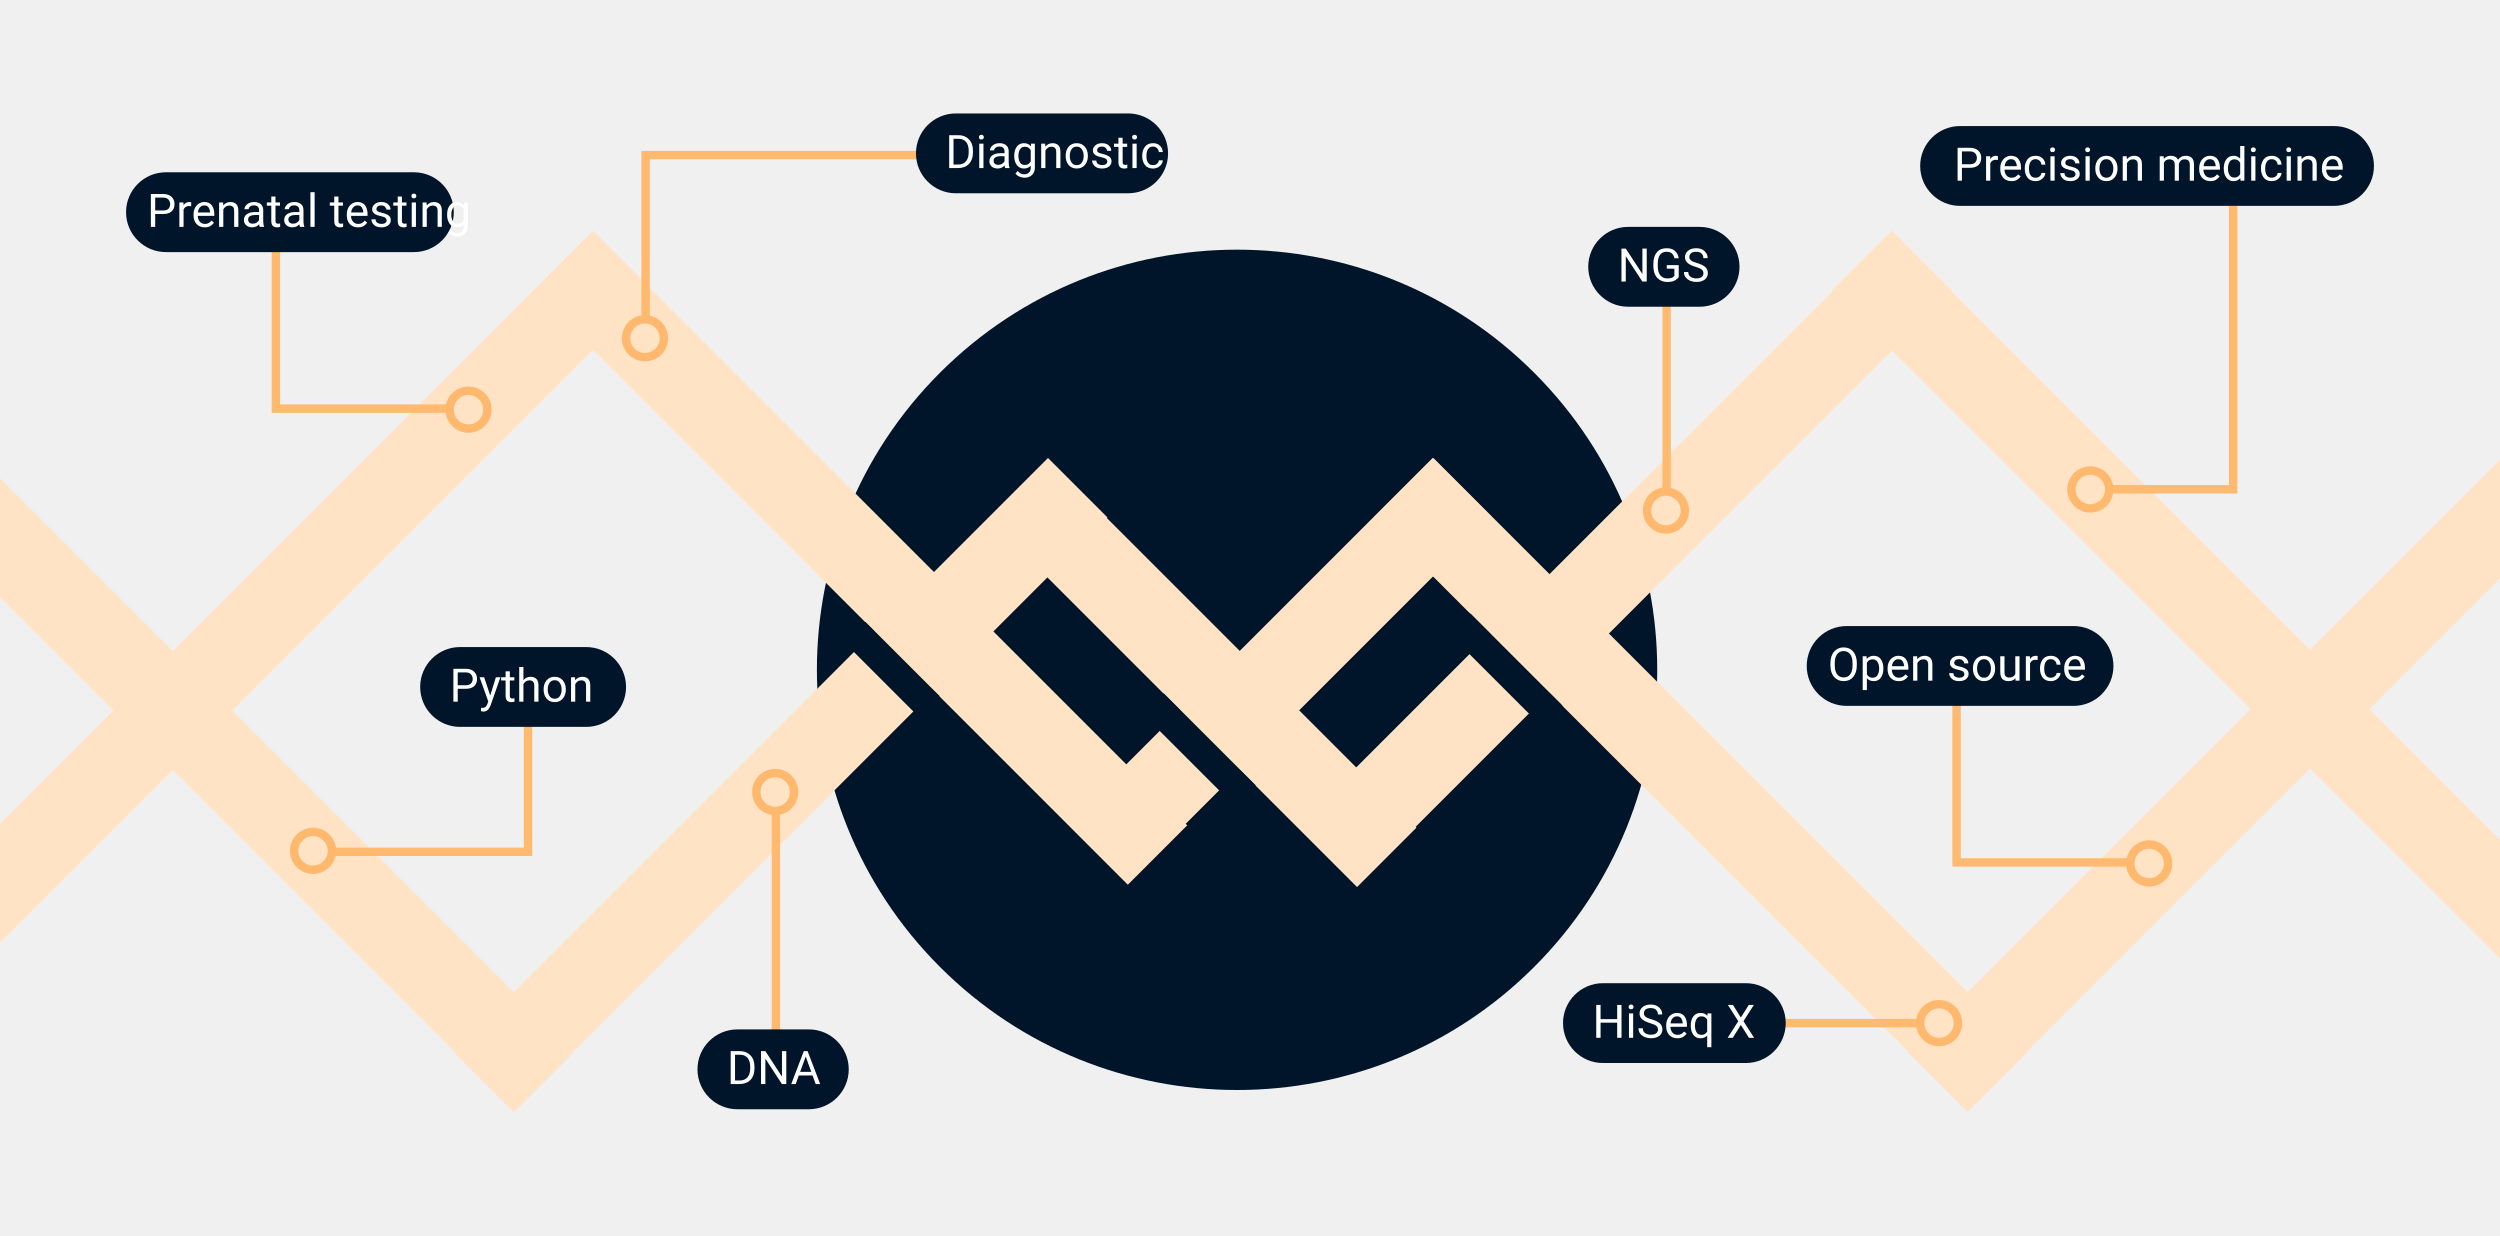
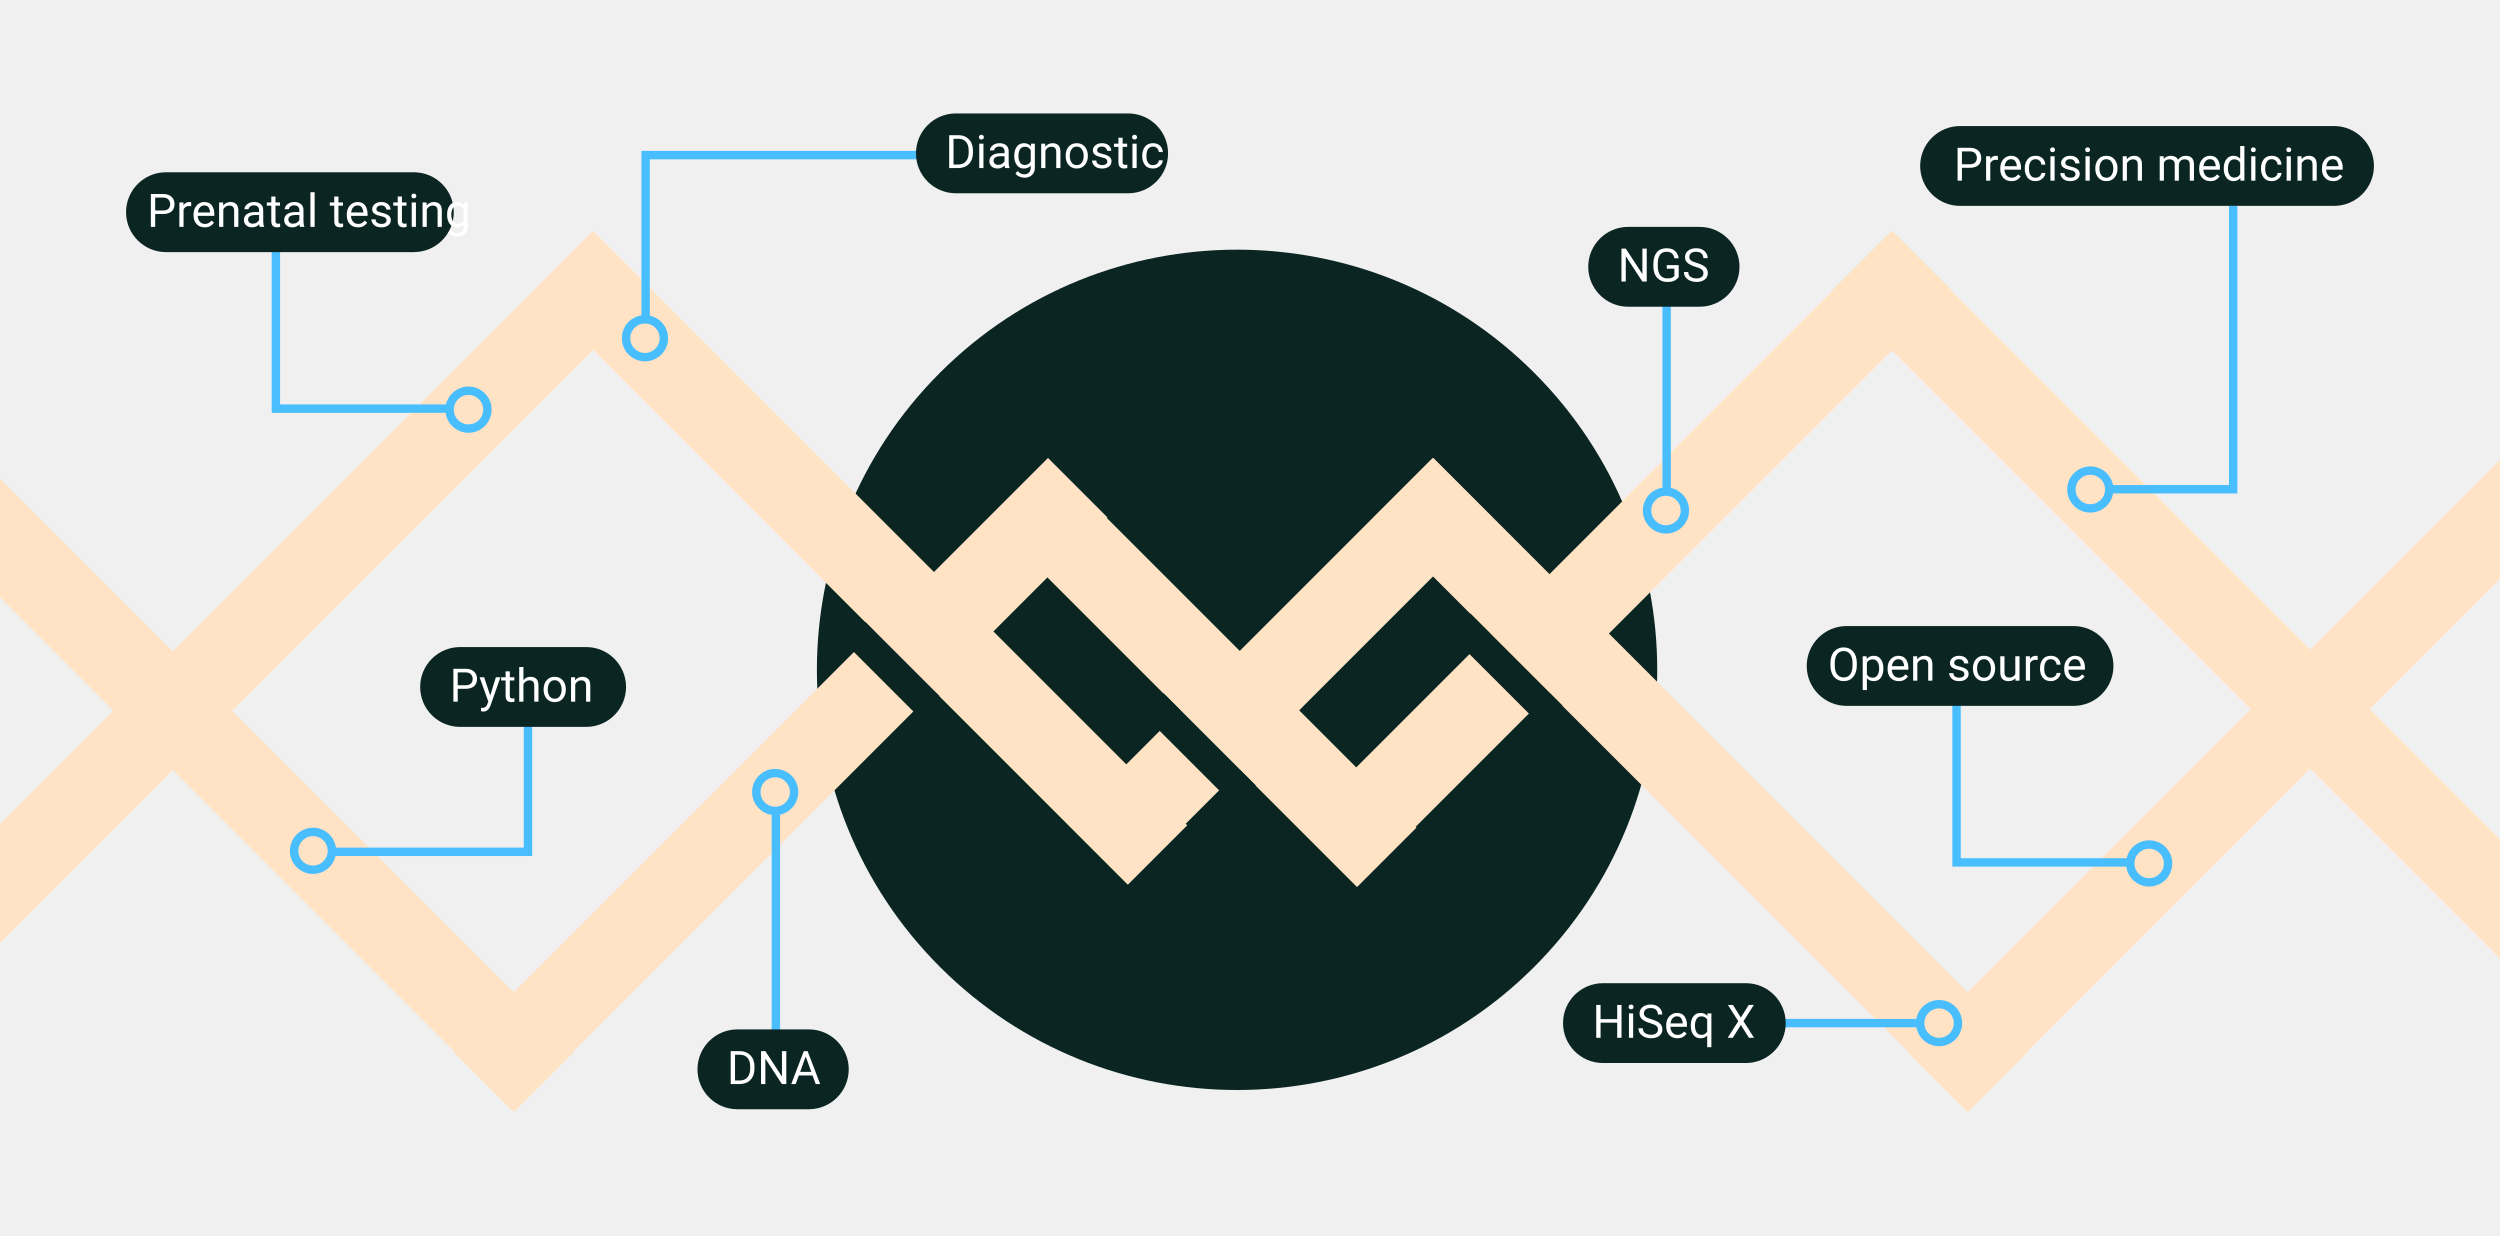
<svg xmlns="http://www.w3.org/2000/svg" width="595px" height="294px" viewBox="0 0 595 294" version="1.1">
  <defs />
  <g id="Page-1" stroke="none" stroke-width="1" fill="none" fill-rule="evenodd">
    <g id="graphic-white">
      <g id="graphic" transform="translate(-65, -193)">
        <g id="logo-color" transform="translate(366.2813, 365.8671) rotate(-225) translate(-366.2813, -365.8671) translate(111.2813, 103.8671)">
-           <path d="M250.343,376.358 C305.572,376.358 350.343,331.587 350.343,276.358 C350.343,221.13 305.572,176.358 250.343,176.358 C195.115,176.358 150.343,221.13 150.343,276.358 C150.343,331.587 195.115,376.358 250.343,376.358 Z" id="Mask" fill="#001529" />
+           <path d="M250.343,376.358 C305.572,376.358 350.343,331.587 350.343,276.358 C350.343,221.13 305.572,176.358 250.343,176.358 C195.115,176.358 150.343,221.13 150.343,276.358 C150.343,331.587 195.115,376.358 250.343,376.358 Z" id="Mask" fill="#0b2622" />
          <g id="DNA" transform="translate(0.792893, 0.792893)" fill="#FFE3C4">
            <rect id="Rectangle-7" x="65.405" y="219.094" width="200" height="20" />
            <rect id="Rectangle-7" x="180.979" y="258.301" width="123" height="20" />
            <rect id="Rectangle-7" x="245.717" y="323.038" width="200" height="20" />
            <rect id="Rectangle-7-Copy-4" x="284.128" y="437.818" width="225" height="20" />
            <rect id="Rectangle-7" transform="translate(294.098, 357.7872) rotate(-270) translate(-294.098, -357.7872) " x="194.098" y="347.787" width="200" height="20" />
            <rect id="Rectangle-7-Copy-3" transform="translate(435.5193, 422.8411) rotate(-270) translate(-435.5193, -422.8411) " x="335.519" y="412.841" width="200" height="20" />
            <rect id="Rectangle-7" transform="translate(255.9142, 280.3217) rotate(-270) translate(-255.9142, -280.3217) " x="194.414" y="270.322" width="123" height="20" />
            <rect id="Rectangle-7" transform="translate(190.8604, 178.1821) rotate(-270) translate(-190.8604, -178.1821) " x="90.86" y="168.182" width="200" height="20" />
            <rect id="Rectangle-7-Copy-2" transform="translate(75.60198, 120.2912) rotate(-270) translate(-75.60198, -120.2912) " x="-43.398" y="110.291" width="238" height="20" />
            <rect id="Rectangle-7-Copy" transform="translate(101.0578, 88.37955) rotate(-180) translate(-101.0578, -88.37955) " x="1.058" y="78.38" width="200" height="20" />
          </g>
          <g id="Shadows" transform="translate(85.43503, 73.01367)">
            <rect id="Rectangle-12-Copy" fill="none" transform="translate(4.394878, 15.94199) rotate(-270) translate(-4.394878, -15.94199) " x="-11.105" y="12.442" width="31" height="7" />
            <rect id="Rectangle-12-Copy-2" fill="none" transform="translate(364.3122, 378.6878) rotate(-270) translate(-364.3122, -378.6878) " x="348.812" y="375.188" width="31" height="7" />
-             <rect id="Rectangle-12" fill="#001529" transform="translate(119.6533, 158.0705) rotate(-270) translate(-119.6533, -158.0705) " x="104.153" y="154.57" width="31" height="7" />
-             <rect id="Rectangle-12" fill="#001529" transform="translate(184.7071, 196.2542) rotate(-270) translate(-184.7071, -196.2542) " x="169.207" y="192.754" width="31" height="7" />
-             <rect id="Rectangle-12" fill="#001529" transform="translate(222.8909, 261.4796) rotate(-270) translate(-222.8909, -261.4796) " x="210.391" y="257.98" width="25" height="7" />
+             <rect id="Rectangle-12" fill="#0b2622" transform="translate(119.6533, 158.0705) rotate(-270) translate(-119.6533, -158.0705) " x="104.153" y="154.57" width="31" height="7" />
+             <rect id="Rectangle-12" fill="#0b2622" transform="translate(184.7071, 196.2542) rotate(-270) translate(-184.7071, -196.2542) " x="169.207" y="192.754" width="31" height="7" />
+             <rect id="Rectangle-12" fill="#0b2622" transform="translate(222.8909, 261.4796) rotate(-270) translate(-222.8909, -261.4796) " x="210.391" y="257.98" width="25" height="7" />
          </g>
        </g>
        <g id="words" transform="translate(95, 220)">
          <g id="prenatal" transform="translate(0, 14)">
-             <polyline id="Path-1" stroke="#FFBA6F" stroke-width="2" points="35.66 18.109 35.66 56.253 77.369 56.253" />
-             <circle id="Oval-2" stroke="#FFB96F" stroke-width="2" cx="81.5" cy="56.5" r="4.5" />
-             <rect id="Rectangle-18" fill="#001529" x="0" y="0" width="78" height="19" rx="9.5" />
+             <polyline id="Path-1" stroke="#48BEFF" stroke-width="2" points="35.66 18.109 35.66 56.253 77.369 56.253" />
+             <circle id="Oval-2" stroke="#48BEFF" stroke-width="2" cx="81.5" cy="56.5" r="4.5" />
+             <rect id="Rectangle-18" fill="#0b2622" x="0" y="0" width="78" height="19" rx="9.5" />
            <text id="prenatal" font-family="Roboto-Medium, Roboto" font-size="11" font-weight="400" fill="#FFFFFF">
              <tspan x="5" y="13">Prenatal testing</tspan>
            </text>
          </g>
          <g id="open-source" transform="translate(400, 122)">
-             <polyline id="Path-1" stroke="#FFBA6F" stroke-width="2" points="35.66 18.109 35.66 56.253 77.369 56.253" />
-             <circle id="Oval-2" stroke="#FFB96F" stroke-width="2" cx="81.5" cy="56.5" r="4.5" />
-             <rect id="Rectangle-18" fill="#001529" x="0" y="0" width="73" height="19" rx="9.5" />
+             <polyline id="Path-1" stroke="#48BEFF" stroke-width="2" points="35.66 18.109 35.66 56.253 77.369 56.253" />
+             <circle id="Oval-2" stroke="#48BEFF" stroke-width="2" cx="81.5" cy="56.5" r="4.5" />
+             <rect id="Rectangle-18" fill="#0b2622" x="0" y="0" width="73" height="19" rx="9.5" />
            <text id="Open-source" font-family="Roboto-Medium, Roboto" font-size="11" font-weight="400" fill="#FFFFFF">
              <tspan x="5" y="13">Open source</tspan>
            </text>
          </g>
          <g id="diagnostics" transform="translate(40, 127)">
-             <polyline id="Path-1" stroke="#FFBA6F" stroke-width="2" points="55.66 18.109 55.66 48.732 8.78 48.732" />
-             <circle id="Oval-2" stroke="#FFB96F" stroke-width="2" cx="4.5" cy="48.5" r="4.5" />
+             <polyline id="Path-1" stroke="#48BEFF" stroke-width="2" points="55.66 18.109 55.66 48.732 8.78 48.732" />
+             <circle id="Oval-2" stroke="#48BEFF" stroke-width="2" cx="4.5" cy="48.5" r="4.5" />
            <g id="Rectangle-18-+-Python" transform="translate(30, 0)">
-               <rect id="Rectangle-18" fill="#001529" x="0" y="0" width="49" height="19" rx="9.5" />
+               <rect id="Rectangle-18" fill="#0b2622" x="0" y="0" width="49" height="19" rx="9.5" />
              <text id="Python" font-family="Roboto-Medium, Roboto" font-size="11" font-weight="400" fill="#FFFFFF">
                <tspan x="7" y="13">Python</tspan>
              </text>
            </g>
          </g>
          <g id="precision" transform="translate(427, 3)">
-             <polyline id="Path-1" stroke="#FFBA6F" stroke-width="2" points="74.5 19 74.5 86.442 45.344 86.442" />
-             <circle id="Oval-2" stroke="#FFB96F" stroke-width="2" cx="40.5" cy="86.5" r="4.5" />
+             <polyline id="Path-1" stroke="#48BEFF" stroke-width="2" points="74.5 19 74.5 86.442 45.344 86.442" />
+             <circle id="Oval-2" stroke="#48BEFF" stroke-width="2" cx="40.5" cy="86.5" r="4.5" />
            <g id="text">
-               <rect id="Rectangle-18" fill="#001529" x="0" y="0" width="108" height="19" rx="9.5" />
+               <rect id="Rectangle-18" fill="#0b2622" x="0" y="0" width="108" height="19" rx="9.5" />
              <text id="Precision-medicine" font-family="Roboto-Medium, Roboto" font-size="11" font-weight="400" fill="#FFFFFF">
                <tspan x="8" y="13">Precision medicine</tspan>
              </text>
            </g>
          </g>
          <g id="DNA" transform="translate(136, 157)">
-             <path d="M18.66,62.947 L18.66,9.248" id="Path-1" stroke="#FFBA6F" stroke-width="2" />
-             <circle id="Oval-2" stroke="#FFB96F" stroke-width="2" cx="18.5" cy="4.5" r="4.5" />
+             <path d="M18.66,62.947 L18.66,9.248" id="Path-1" stroke="#48BEFF" stroke-width="2" />
+             <circle id="Oval-2" stroke="#48BEFF" stroke-width="2" cx="18.5" cy="4.5" r="4.5" />
            <g id="text" transform="translate(0, 61)">
-               <rect id="Rectangle-18" fill="#001529" x="0" y="0" width="36" height="19" rx="9.5" />
+               <rect id="Rectangle-18" fill="#0b2622" x="0" y="0" width="36" height="19" rx="9.5" />
              <text id="DNA" font-family="Roboto-Medium, Roboto" font-size="11" font-weight="400" fill="#FFFFFF">
                <tspan x="7" y="13">DNA</tspan>
              </text>
            </g>
          </g>
          <g id="NGS" transform="translate(348, 27)">
-             <path d="M18.66,63.539 L18.66,18.248" id="Path-1" stroke="#FFBA6F" stroke-width="2" />
-             <circle id="Oval-2" stroke="#FFB96F" stroke-width="2" cx="18.5" cy="67.5" r="4.5" />
+             <path d="M18.66,63.539 L18.66,18.248" id="Path-1" stroke="#48BEFF" stroke-width="2" />
+             <circle id="Oval-2" stroke="#48BEFF" stroke-width="2" cx="18.5" cy="67.5" r="4.5" />
            <g id="text">
-               <rect id="Rectangle-18" fill="#001529" x="0" y="0" width="36" height="19" rx="9.5" />
+               <rect id="Rectangle-18" fill="#0b2622" x="0" y="0" width="36" height="19" rx="9.5" />
              <text id="NGS" font-family="Roboto-Medium, Roboto" font-size="11" font-weight="400" fill="#FFFFFF">
                <tspan x="7" y="13">NGS</tspan>
              </text>
            </g>
          </g>
          <g id="cancer" transform="translate(119, 0)">
-             <polyline id="Path-1" stroke="#FFBA6F" stroke-width="2" points="4.66 49.539 4.66 9.915 70.707 9.915" />
-             <circle id="Oval-2" stroke="#FFB96F" stroke-width="2" cx="4.5" cy="53.5" r="4.5" />
+             <polyline id="Path-1" stroke="#48BEFF" stroke-width="2" points="4.66 49.539 4.66 9.915 70.707 9.915" />
+             <circle id="Oval-2" stroke="#48BEFF" stroke-width="2" cx="4.5" cy="53.5" r="4.5" />
            <g id="text" transform="translate(69, 0)">
-               <rect id="Rectangle-18" fill="#001529" x="0" y="0" width="60" height="19" rx="9.5" />
+               <rect id="Rectangle-18" fill="#0b2622" x="0" y="0" width="60" height="19" rx="9.5" />
              <text id="Cancer" font-family="Roboto-Medium, Roboto" font-size="11" font-weight="400" fill="#FFFFFF">
                <tspan x="7" y="13">Diagnostic</tspan>
              </text>
            </g>
          </g>
          <g id="hiseq-x" transform="translate(342, 207)">
-             <path d="M85.004,9.5 L52,9.5" id="Path-1" stroke="#FFBA6F" stroke-width="2" />
-             <circle id="Oval-2" stroke="#FFB96F" stroke-width="2" cx="89.5" cy="9.5" r="4.5" />
+             <path d="M85.004,9.5 L52,9.5" id="Path-1" stroke="#48BEFF" stroke-width="2" />
+             <circle id="Oval-2" stroke="#48BEFF" stroke-width="2" cx="89.5" cy="9.5" r="4.5" />
            <g id="text">
-               <rect id="Rectangle-18" fill="#001529" x="0" y="0" width="53" height="19" rx="9.5" />
+               <rect id="Rectangle-18" fill="#0b2622" x="0" y="0" width="53" height="19" rx="9.5" />
              <text id="HiSeq-X" font-family="Roboto-Medium, Roboto" font-size="11" font-weight="400" fill="#FFFFFF">
                <tspan x="7" y="13">HiSeq X</tspan>
              </text>
            </g>
          </g>
        </g>
      </g>
    </g>
  </g>
</svg>
